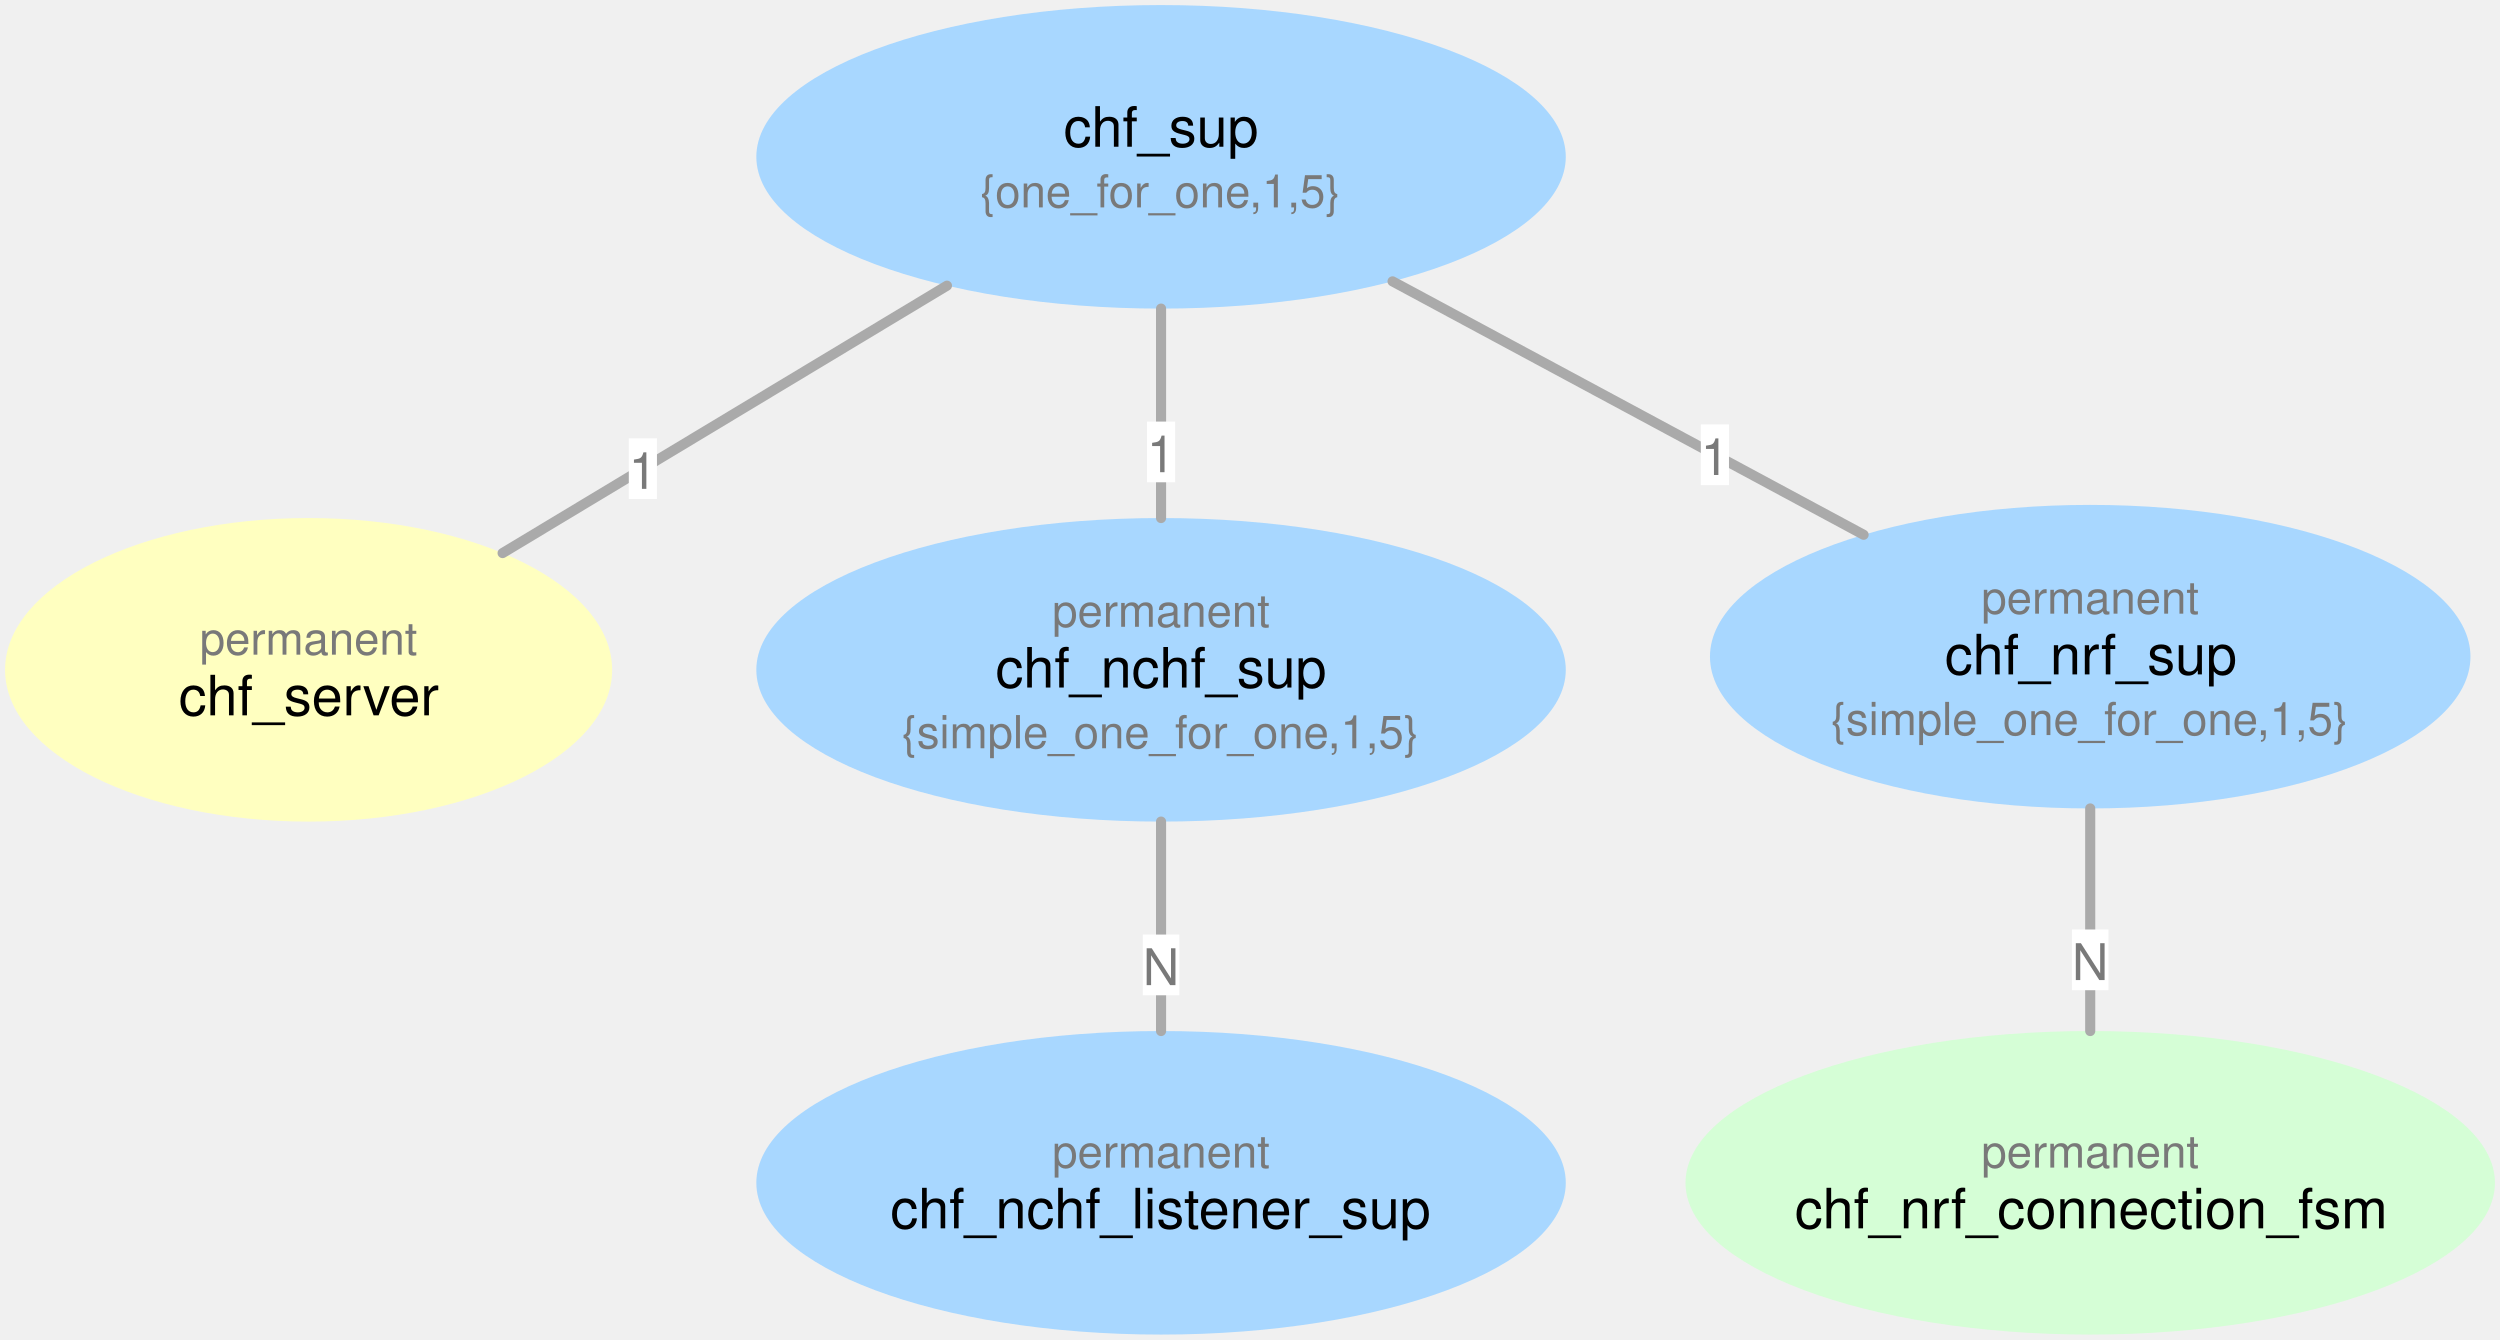
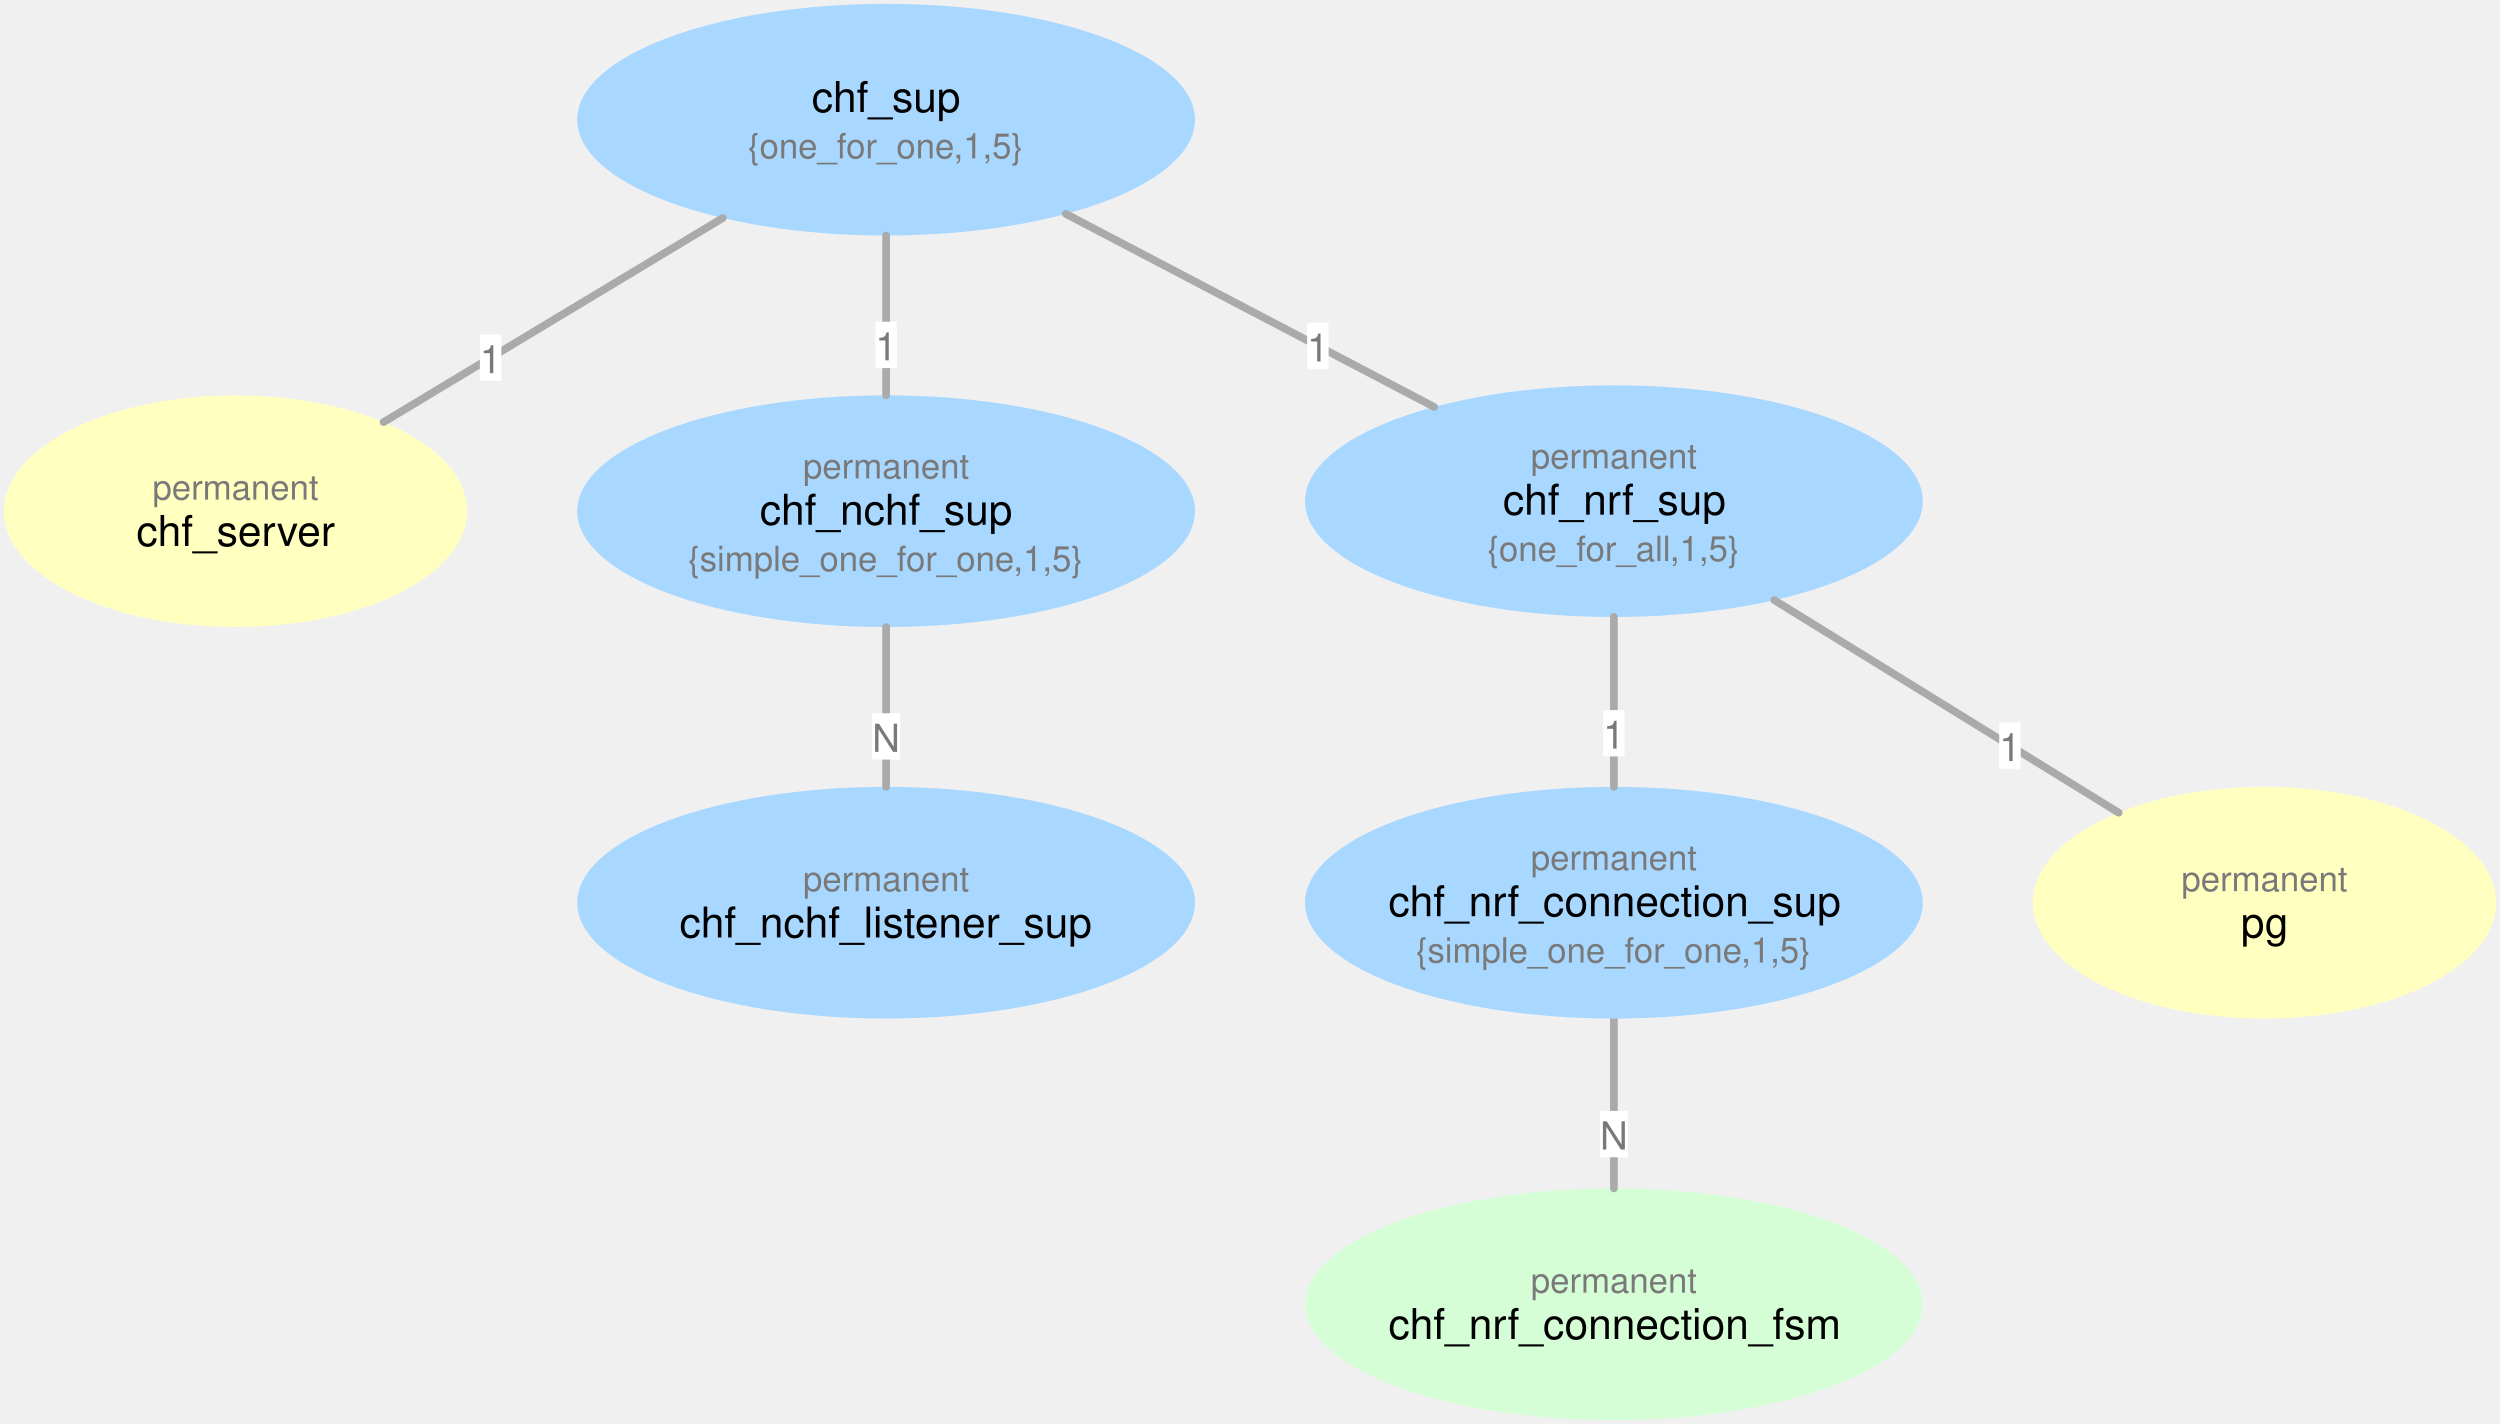
- <svg xmlns="http://www.w3.org/2000/svg" version="1.1" viewBox="161.7 -34 494.162 264.8" width="494.162" height="264.8">
+ <svg xmlns="http://www.w3.org/2000/svg" version="1.1" viewBox="161.7 -34 647.5 368.8" width="647.5" height="368.8">
  <defs />
  <g id="Supervision" fill-opacity="1" stroke="none" stroke-opacity="1" stroke-dasharray="none" fill="none">
    <g id="Supervision_Layer_1">
      <g id="Graphic_38">
        <ellipse cx="391.2" cy="-3" rx="80" ry="30" fill="#a8d7ff" />
        <text transform="translate(332.2 -15)" fill="black">
          <tspan font-family="Helvetica" font-size="11" fill="black" x="39.737" y="10" xml:space="preserve">chf_sup</tspan>
          <tspan font-family="Helvetica" font-size="9" fill="#797979" x="23.215" y="22" xml:space="preserve">{one_for_one,1,5}</tspan>
        </text>
      </g>
      <g id="Graphic_58">
        <ellipse cx="222.7" cy="98.4" rx="60" ry="30" fill="#ffffc0" />
        <text transform="translate(179.7 86.4)" fill="#797979">
          <tspan font-family="Helvetica" font-size="9" fill="#797979" x="21.487" y="9" xml:space="preserve">permanent</tspan>
          <tspan font-family="Helvetica" font-size="11" fill="black" x="17.323" y="21" xml:space="preserve">chf_server</tspan>
        </text>
      </g>
      <g id="Line_57">
        <line x1="261.046" y1="75.324" x2="348.881" y2="22.467" stroke="#aaa" stroke-linecap="round" stroke-linejoin="round" stroke-width="2" />
      </g>
      <g id="Graphic_56">
        <rect x="285.993" y="52.638" width="5.562" height="12" fill="white" />
        <text transform="translate(285.993 52.63808)" fill="#797979">
          <tspan font-family="Helvetica" font-size="10" fill="#797979" x="0" y="10" xml:space="preserve">1</tspan>
        </text>
      </g>
      <g id="Graphic_59">
        <ellipse cx="391.2" cy="98.4" rx="80" ry="30" fill="#a8d7ff" />
        <text transform="translate(332.2 80.9)" fill="#797979">
          <tspan font-family="Helvetica" font-size="9" fill="#797979" x="37.487" y="9" xml:space="preserve">permanent</tspan>
          <tspan font-family="Helvetica" font-size="11" fill="black" x="26.282" y="21" xml:space="preserve">chf_nchf_sup</tspan>
          <tspan font-family="Helvetica" font-size="9" fill="#797979" x="7.709" y="33" xml:space="preserve">{simple_one_for_one,1,5}</tspan>
        </text>
      </g>
      <g id="Line_61">
        <line x1="391.2" y1="68.4" x2="391.2" y2="27" stroke="#aaa" stroke-linecap="round" stroke-linejoin="round" stroke-width="2" />
      </g>
      <g id="Graphic_60">
        <rect x="388.419" y="49.331" width="5.562" height="12" fill="white" />
        <text transform="translate(388.4192 49.33093)" fill="#797979">
          <tspan font-family="Helvetica" font-size="10" fill="#797979" x="0" y="10" xml:space="preserve">1</tspan>
        </text>
      </g>
      <g id="Graphic_62">
        <ellipse cx="391.2" cy="199.8" rx="80" ry="30" fill="#a8d7ff" />
        <text transform="translate(332.2 187.8)" fill="#797979">
          <tspan font-family="Helvetica" font-size="9" fill="#797979" x="37.487" y="9" xml:space="preserve">permanent</tspan>
          <tspan font-family="Helvetica" font-size="11" fill="black" x="5.493" y="21" xml:space="preserve">chf_nchf_listener_sup</tspan>
        </text>
      </g>
      <g id="Line_64">
        <line x1="391.2" y1="169.8" x2="391.2" y2="128.4" stroke="#aaa" stroke-linecap="round" stroke-linejoin="round" stroke-width="2" />
      </g>
      <g id="Graphic_63">
        <rect x="387.589" y="150.731" width="7.222" height="12" fill="white" />
        <text transform="translate(387.5892 150.7309)" fill="#797979">
          <tspan font-family="Helvetica" font-size="10" fill="#797979" x="0" y="10" xml:space="preserve">N</tspan>
        </text>
      </g>
      <g id="Graphic_83">
-         <ellipse cx="574.862" cy="199.8" rx="80" ry="30" fill="#d5fed6" />
-         <text transform="translate(515.8621 187.8)" fill="#797979">
+         <ellipse cx="579.7" cy="303.8" rx="80" ry="30" fill="#d5fed6" />
+         <text transform="translate(520.7 291.7997)" fill="#797979">
          <tspan font-family="Helvetica" font-size="9" fill="#797979" x="37.487" y="9" xml:space="preserve">permanent</tspan>
          <tspan font-family="Helvetica" font-size="11" fill="black" x=".605" y="21" xml:space="preserve">chf_nrf_connection_fsm</tspan>
        </text>
      </g>
      <g id="Graphic_79">
-         <ellipse cx="574.862" cy="95.8" rx="75.162" ry="30" fill="#a8d7ff" />
-         <text transform="translate(519.7324 78.30028)" fill="#797979">
-           <tspan font-family="Helvetica" font-size="9" fill="#797979" x="33.616" y="9" xml:space="preserve">permanent</tspan>
-           <tspan font-family="Helvetica" font-size="11" fill="black" x="26.389" y="21" xml:space="preserve">chf_nrf_sup</tspan>
-           <tspan font-family="Helvetica" font-size="9" fill="#797979" x="3.839" y="33" xml:space="preserve">{simple_one_for_one,1,5}</tspan>
+         <ellipse cx="579.7" cy="95.8" rx="80" ry="30" fill="#a8d7ff" />
+         <text transform="translate(520.7 78.30028)" fill="#797979">
+           <tspan font-family="Helvetica" font-size="9" fill="#797979" x="37.487" y="9" xml:space="preserve">permanent</tspan>
+           <tspan font-family="Helvetica" font-size="11" fill="black" x="30.259" y="21" xml:space="preserve">chf_nrf_sup</tspan>
+           <tspan font-family="Helvetica" font-size="9" fill="#797979" x="26.221" y="33" xml:space="preserve">{one_for_all,1,5}</tspan>
        </text>
      </g>
      <g id="Line_78">
-         <line x1="574.862" y1="169.8" x2="574.862" y2="125.8" stroke="#aaa" stroke-linecap="round" stroke-linejoin="round" stroke-width="2" />
+         <line x1="579.7" y1="273.8" x2="579.7" y2="229.8" stroke="#aaa" stroke-linecap="round" stroke-linejoin="round" stroke-width="2" />
      </g>
      <g id="Graphic_77">
-         <rect x="571.251" y="149.729" width="7.222" height="12" fill="white" />
-         <text transform="translate(571.2513 149.7288)" fill="#797979">
+         <rect x="576.089" y="253.728" width="7.222" height="12" fill="white" />
+         <text transform="translate(576.0892 253.7285)" fill="#797979">
          <tspan font-family="Helvetica" font-size="10" fill="#797979" x="0" y="10" xml:space="preserve">N</tspan>
        </text>
      </g>
      <g id="Line_85">
-         <line x1="530.07" y1="71.704" x2="436.957" y2="21.615" stroke="#aaa" stroke-linecap="round" stroke-linejoin="round" stroke-width="2" />
+         <line x1="533.143" y1="71.398" x2="437.757" y2="21.402" stroke="#aaa" stroke-linecap="round" stroke-linejoin="round" stroke-width="2" />
      </g>
      <g id="Graphic_84">
-         <rect x="497.895" y="49.892" width="5.562" height="12" fill="white" />
-         <text transform="translate(497.8954 49.89224)" fill="#797979">
+         <rect x="500.251" y="49.615" width="5.562" height="12" fill="white" />
+         <text transform="translate(500.2511 49.61549)" fill="#797979">
+           <tspan font-family="Helvetica" font-size="10" fill="#797979" x="0" y="10" xml:space="preserve">1</tspan>
+         </text>
+       </g>
+       <g id="Graphic_86">
+         <ellipse cx="579.7" cy="199.8" rx="80" ry="30" fill="#a8d7ff" />
+         <text transform="translate(520.7 182.3)" fill="#797979">
+           <tspan font-family="Helvetica" font-size="9" fill="#797979" x="37.487" y="9" xml:space="preserve">permanent</tspan>
+           <tspan font-family="Helvetica" font-size="11" fill="black" x=".597" y="21" xml:space="preserve">chf_nrf_connection_sup</tspan>
+           <tspan font-family="Helvetica" font-size="9" fill="#797979" x="7.709" y="33" xml:space="preserve">{simple_one_for_one,1,5}</tspan>
+         </text>
+       </g>
+       <g id="Line_88">
+         <line x1="579.7" y1="169.8" x2="579.7" y2="125.8" stroke="#aaa" stroke-linecap="round" stroke-linejoin="round" stroke-width="2" />
+       </g>
+       <g id="Graphic_87">
+         <rect x="576.919" y="149.91" width="5.562" height="12" fill="white" />
+         <text transform="translate(576.9193 149.9103)" fill="#797979">
+           <tspan font-family="Helvetica" font-size="10" fill="#797979" x="0" y="10" xml:space="preserve">1</tspan>
+         </text>
+       </g>
+       <g id="Graphic_89">
+         <ellipse cx="748.2" cy="199.8" rx="60" ry="30" fill="#ffffc0" />
+         <text transform="translate(705.2 187.8)" fill="#797979">
+           <tspan font-family="Helvetica" font-size="9" fill="#797979" x="21.487" y="9" xml:space="preserve">permanent</tspan>
+           <tspan font-family="Helvetica" font-size="11" fill="black" x="36.882" y="21" xml:space="preserve">pg</tspan>
+         </text>
+       </g>
+       <g id="Line_91">
+         <line x1="710.429" y1="176.487" x2="621.249" y2="121.445" stroke="#aaa" stroke-linecap="round" stroke-linejoin="round" stroke-width="2" />
+       </g>
+       <g id="Graphic_90">
+         <rect x="679.496" y="153.112" width="5.562" height="12" fill="white" />
+         <text transform="translate(679.4962 153.1117)" fill="#797979">
          <tspan font-family="Helvetica" font-size="10" fill="#797979" x="0" y="10" xml:space="preserve">1</tspan>
        </text>
      </g>
    </g>
  </g>
</svg>
